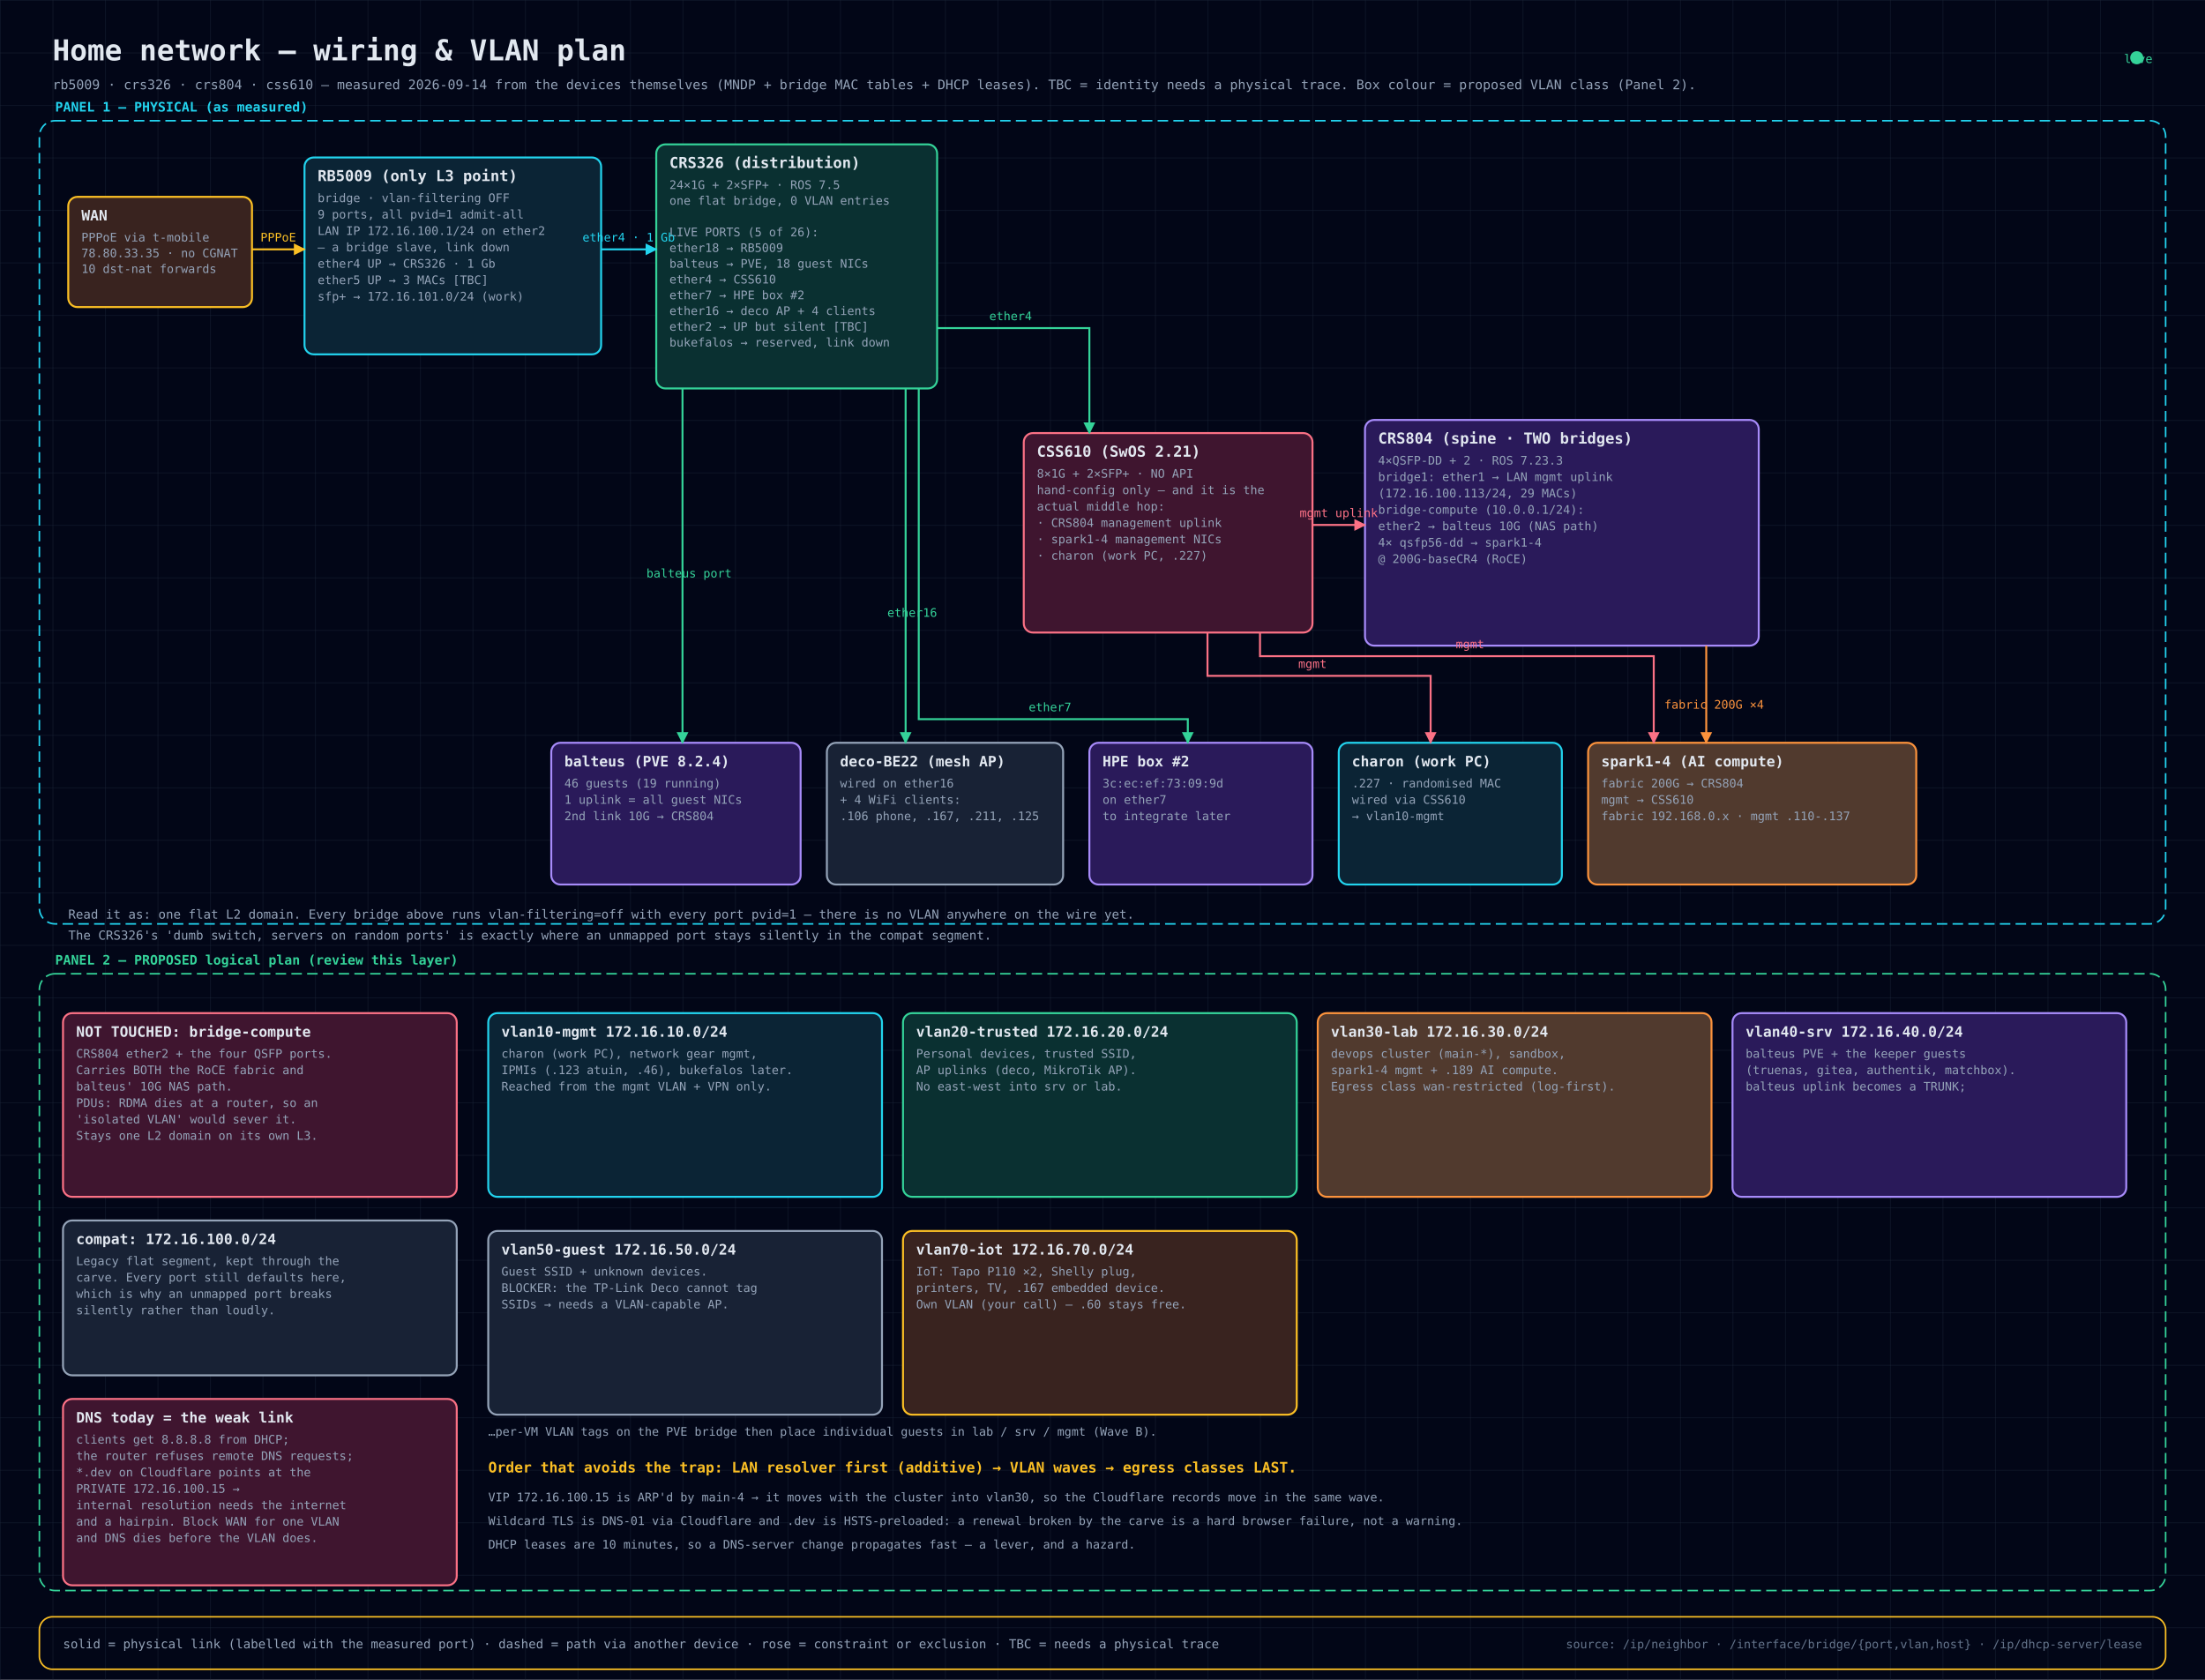
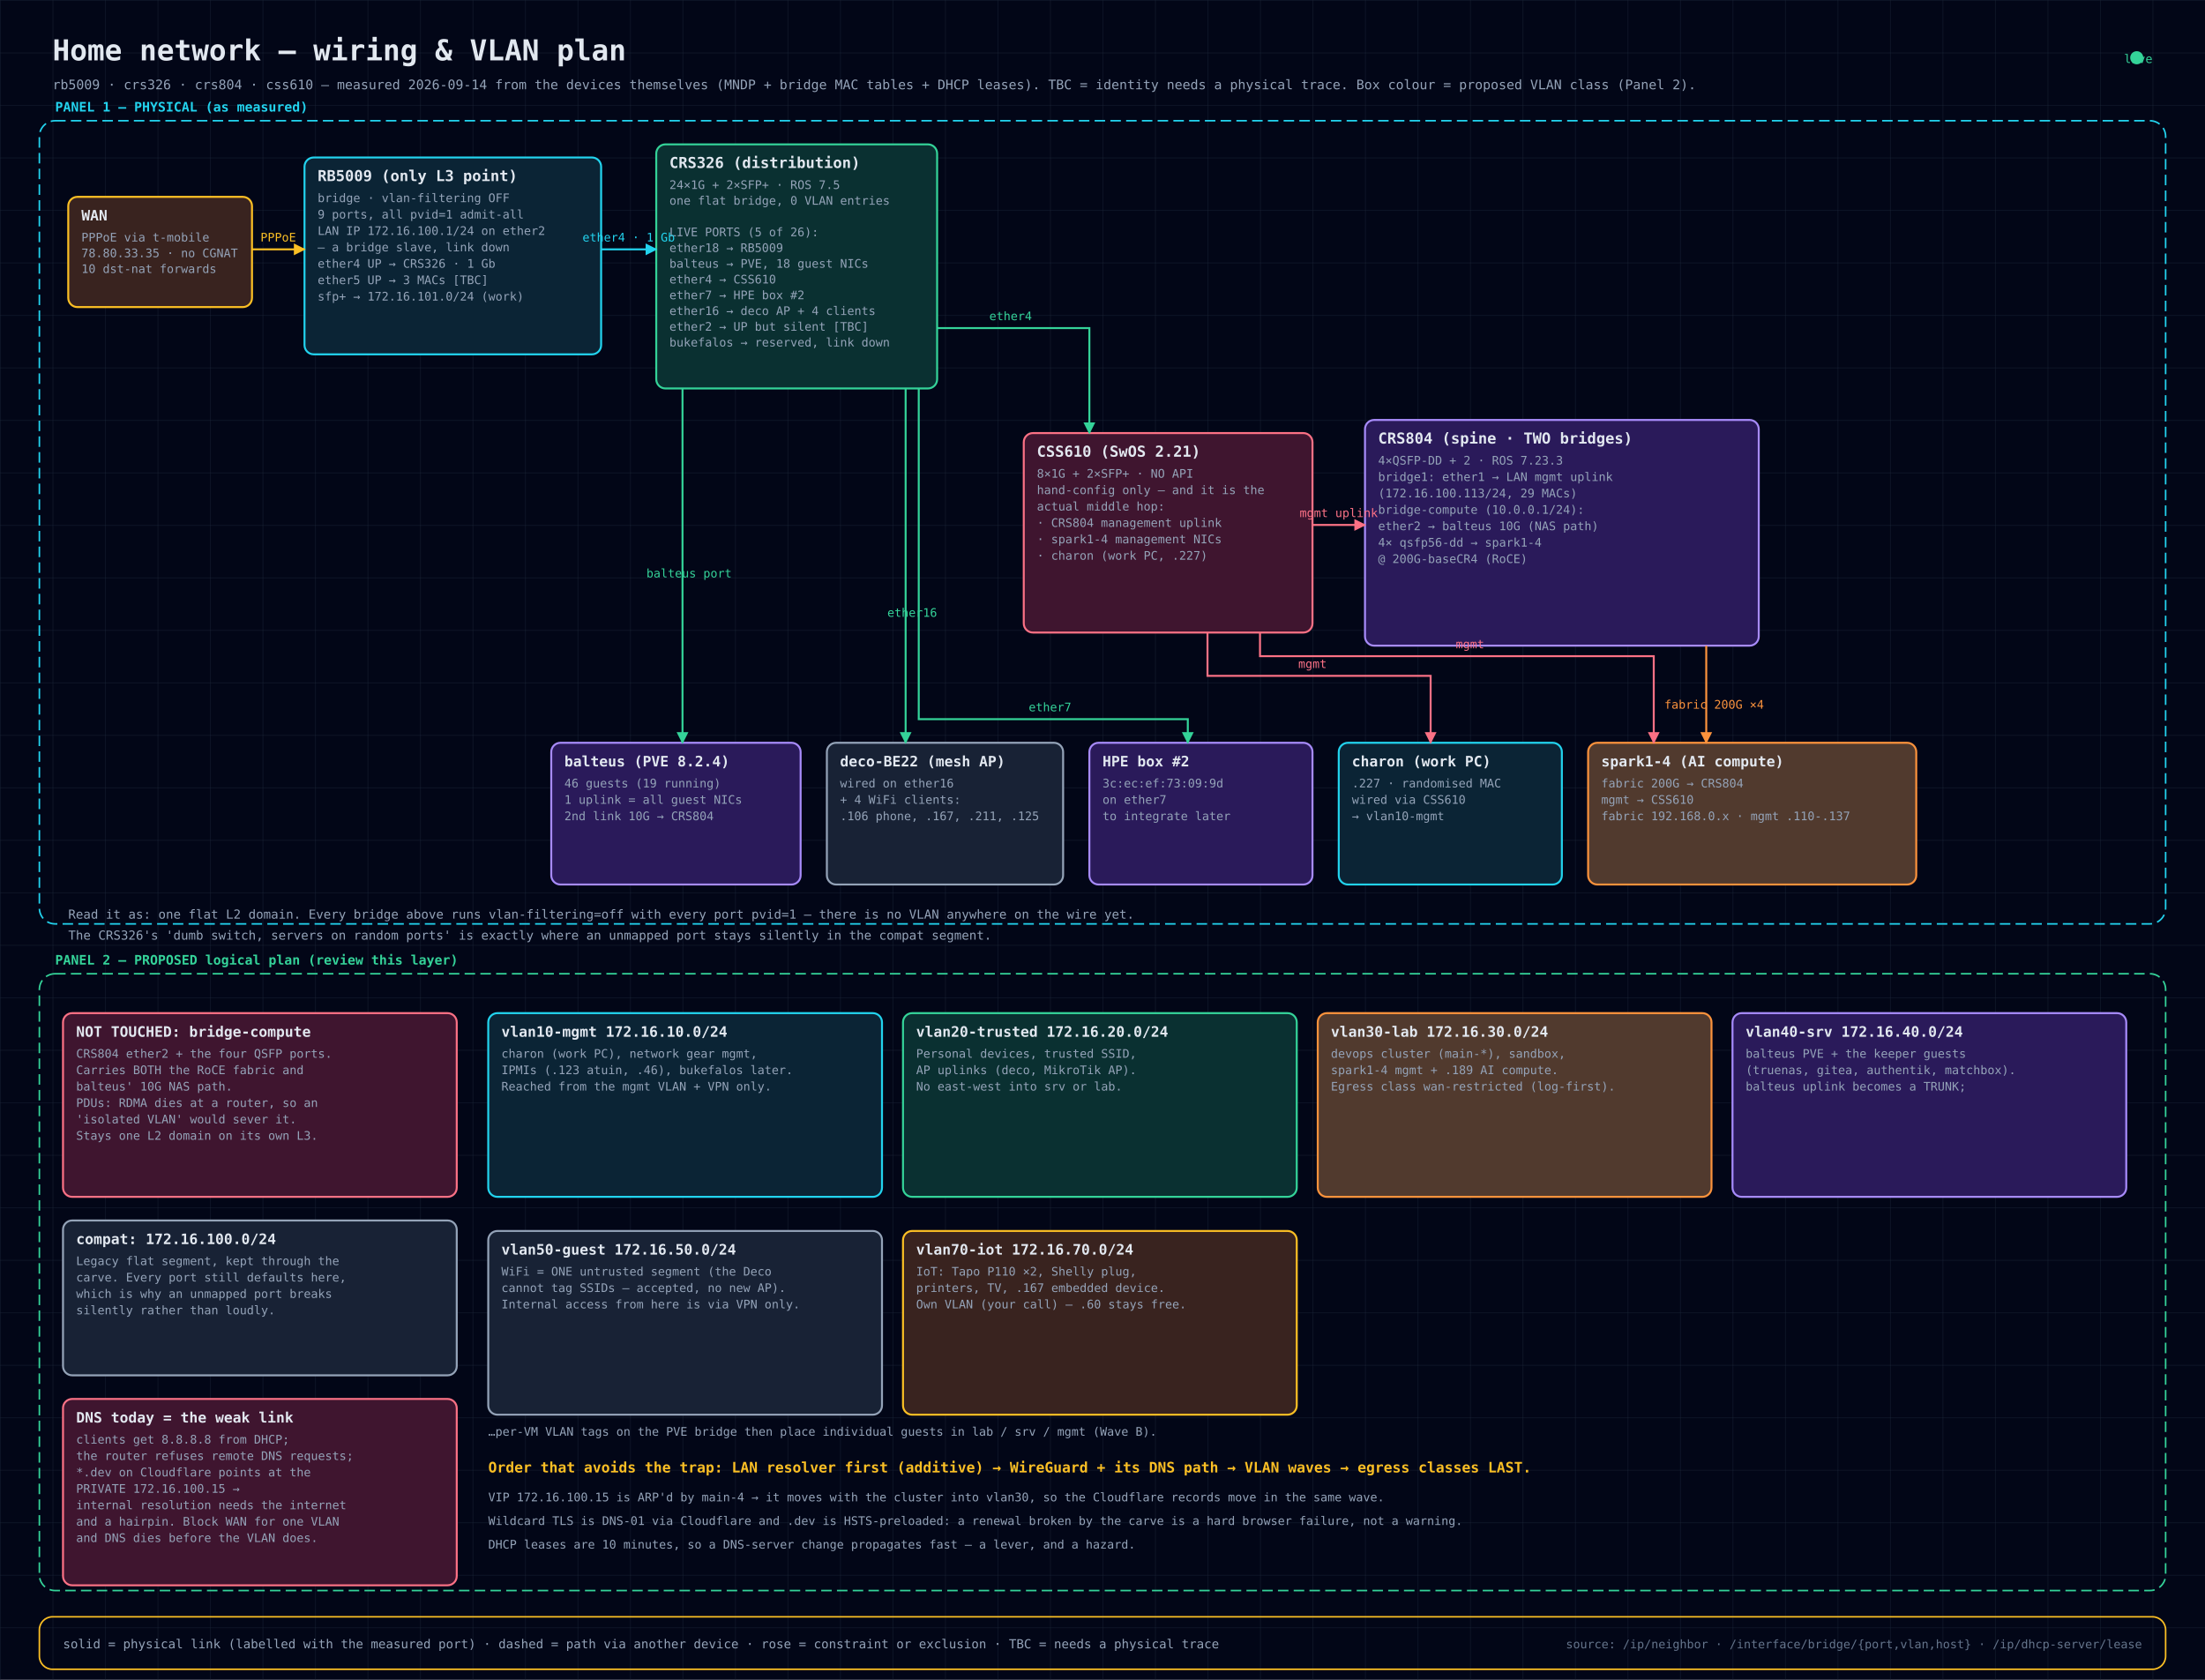
<svg xmlns="http://www.w3.org/2000/svg" viewBox="0 0 1680 1280" width="1680" height="1280" font-family="ui-monospace, SFMono-Regular, Menlo, Consolas, monospace">
  <defs>
    <marker id="a-94a3b8" viewBox="0 0 10 10" refX="9" refY="5" markerWidth="6" markerHeight="6" orient="auto">
      <path d="M 0 0 L 10 5 L 0 10 z" fill="#94a3b8" />
    </marker>
    <marker id="a-22d3ee" viewBox="0 0 10 10" refX="9" refY="5" markerWidth="6" markerHeight="6" orient="auto">
      <path d="M 0 0 L 10 5 L 0 10 z" fill="#22d3ee" />
    </marker>
    <marker id="a-34d399" viewBox="0 0 10 10" refX="9" refY="5" markerWidth="6" markerHeight="6" orient="auto">
      <path d="M 0 0 L 10 5 L 0 10 z" fill="#34d399" />
    </marker>
    <marker id="a-a78bfa" viewBox="0 0 10 10" refX="9" refY="5" markerWidth="6" markerHeight="6" orient="auto">
      <path d="M 0 0 L 10 5 L 0 10 z" fill="#a78bfa" />
    </marker>
    <marker id="a-fbbf24" viewBox="0 0 10 10" refX="9" refY="5" markerWidth="6" markerHeight="6" orient="auto">
      <path d="M 0 0 L 10 5 L 0 10 z" fill="#fbbf24" />
    </marker>
    <marker id="a-fb7185" viewBox="0 0 10 10" refX="9" refY="5" markerWidth="6" markerHeight="6" orient="auto">
      <path d="M 0 0 L 10 5 L 0 10 z" fill="#fb7185" />
    </marker>
    <marker id="a-fb923c" viewBox="0 0 10 10" refX="9" refY="5" markerWidth="6" markerHeight="6" orient="auto">
      <path d="M 0 0 L 10 5 L 0 10 z" fill="#fb923c" />
    </marker>
    <pattern id="grid" width="40" height="40" patternUnits="userSpaceOnUse">
      <path d="M 40 0 L 0 0 0 40" fill="none" stroke="#1e293b" stroke-width="0.5" />
    </pattern>
  </defs>
  <rect width="1680" height="1280" fill="#020617" />
  <rect width="1680" height="1280" fill="url(#grid)" />
  <text x="40.0" y="46.0" font-size="22" fill="#e2e8f0" text-anchor="start" font-weight="700">Home network — wiring &amp; VLAN plan</text>
  <text x="40.0" y="68.0" font-size="10" fill="#94a3b8" text-anchor="start" font-weight="normal">rb5009 · crs326 · crs804 · css610 — measured 2026-09-14 from the devices themselves (MNDP + bridge MAC tables + DHCP leases). TBC = identity needs a physical trace. Box colour = proposed VLAN class (Panel 2).</text>
  <circle cx="1628" cy="44" r="5" fill="#34d399" />
  <text x="1640.0" y="48.0" font-size="9" fill="#34d399" text-anchor="end" font-weight="normal">live</text>
  <rect x="30" y="92" width="1620" height="612" rx="12" fill="none" stroke="#22d3ee" stroke-width="1.2" stroke-dasharray="8,4" />
  <text x="42.0" y="85.0" font-size="10" fill="#22d3ee" text-anchor="start" font-weight="600">PANEL 1 — PHYSICAL (as measured)</text>
  <rect x="52" y="150" width="140" height="84" rx="7" fill="#0f172a" />
  <rect x="52" y="150" width="140" height="84" rx="7" fill="rgba(120,53,15,0.40)" stroke="#fbbf24" stroke-width="1.5" />
  <text x="62.0" y="168.0" font-size="11" fill="#e2e8f0" text-anchor="start" font-weight="600">WAN</text>
  <text x="62.0" y="184.0" font-size="9" fill="#94a3b8" text-anchor="start" font-weight="normal">PPPoE via t-mobile</text>
  <text x="62.0" y="196.0" font-size="9" fill="#94a3b8" text-anchor="start" font-weight="normal">78.80.33.35 · no CGNAT</text>
  <text x="62.0" y="208.0" font-size="9" fill="#94a3b8" text-anchor="start" font-weight="normal">10 dst-nat forwards</text>
  <rect x="232" y="120" width="226" height="150" rx="7" fill="#0f172a" />
  <rect x="232" y="120" width="226" height="150" rx="7" fill="rgba(8,51,68,0.45)" stroke="#22d3ee" stroke-width="1.5" />
  <text x="242.0" y="138.0" font-size="11.5" fill="#e2e8f0" text-anchor="start" font-weight="600">RB5009  (only L3 point)</text>
  <text x="242.0" y="154.0" font-size="9" fill="#94a3b8" text-anchor="start" font-weight="normal">bridge · vlan-filtering OFF</text>
  <text x="242.0" y="166.5" font-size="9" fill="#94a3b8" text-anchor="start" font-weight="normal">9 ports, all pvid=1 admit-all</text>
  <text x="242.0" y="179.0" font-size="9" fill="#94a3b8" text-anchor="start" font-weight="normal">LAN IP 172.16.100.1/24 on ether2</text>
  <text x="242.0" y="191.5" font-size="9" fill="#94a3b8" text-anchor="start" font-weight="normal">  — a bridge slave, link down</text>
  <text x="242.0" y="204.0" font-size="9" fill="#94a3b8" text-anchor="start" font-weight="normal">ether4 UP → CRS326 · 1 Gb</text>
  <text x="242.0" y="216.5" font-size="9" fill="#94a3b8" text-anchor="start" font-weight="normal">ether5 UP → 3 MACs [TBC]</text>
  <text x="242.0" y="229.0" font-size="9" fill="#94a3b8" text-anchor="start" font-weight="normal">sfp+ → 172.16.101.0/24 (work)</text>
  <rect x="500" y="110" width="214" height="186" rx="7" fill="#0f172a" />
  <rect x="500" y="110" width="214" height="186" rx="7" fill="rgba(6,78,59,0.45)" stroke="#34d399" stroke-width="1.5" />
  <text x="510.0" y="128.0" font-size="11.5" fill="#e2e8f0" text-anchor="start" font-weight="600">CRS326  (distribution)</text>
  <text x="510.0" y="144.0" font-size="9" fill="#94a3b8" text-anchor="start" font-weight="normal">24×1G + 2×SFP+ · ROS 7.5</text>
  <text x="510.0" y="156.0" font-size="9" fill="#94a3b8" text-anchor="start" font-weight="normal">one flat bridge, 0 VLAN entries</text>
  <text x="510.0" y="168.0" font-size="9" fill="#94a3b8" text-anchor="start" font-weight="normal" />
  <text x="510.0" y="180.0" font-size="9" fill="#94a3b8" text-anchor="start" font-weight="normal">LIVE PORTS (5 of 26):</text>
  <text x="510.0" y="192.0" font-size="9" fill="#94a3b8" text-anchor="start" font-weight="normal">ether18 → RB5009</text>
  <text x="510.0" y="204.0" font-size="9" fill="#94a3b8" text-anchor="start" font-weight="normal">balteus → PVE, 18 guest NICs</text>
  <text x="510.0" y="216.0" font-size="9" fill="#94a3b8" text-anchor="start" font-weight="normal">ether4  → CSS610</text>
  <text x="510.0" y="228.0" font-size="9" fill="#94a3b8" text-anchor="start" font-weight="normal">ether7  → HPE box #2</text>
  <text x="510.0" y="240.0" font-size="9" fill="#94a3b8" text-anchor="start" font-weight="normal">ether16 → deco AP + 4 clients</text>
  <text x="510.0" y="252.0" font-size="9" fill="#94a3b8" text-anchor="start" font-weight="normal">ether2  → UP but silent [TBC]</text>
  <text x="510.0" y="264.0" font-size="9" fill="#94a3b8" text-anchor="start" font-weight="normal">bukefalos → reserved, link down</text>
  <rect x="780" y="330" width="220" height="152" rx="7" fill="#0f172a" />
  <rect x="780" y="330" width="220" height="152" rx="7" fill="rgba(136,19,55,0.40)" stroke="#fb7185" stroke-width="1.5" />
  <text x="790.0" y="348.0" font-size="11.5" fill="#e2e8f0" text-anchor="start" font-weight="600">CSS610  (SwOS 2.21)</text>
  <text x="790.0" y="364.0" font-size="9" fill="#94a3b8" text-anchor="start" font-weight="normal">8×1G + 2×SFP+ · NO API</text>
  <text x="790.0" y="376.5" font-size="9" fill="#94a3b8" text-anchor="start" font-weight="normal">hand-config only — and it is the</text>
  <text x="790.0" y="389.0" font-size="9" fill="#94a3b8" text-anchor="start" font-weight="normal">actual middle hop:</text>
  <text x="790.0" y="401.5" font-size="9" fill="#94a3b8" text-anchor="start" font-weight="normal">  ·  CRS804 management uplink</text>
  <text x="790.0" y="414.0" font-size="9" fill="#94a3b8" text-anchor="start" font-weight="normal">  ·  spark1-4 management NICs</text>
  <text x="790.0" y="426.5" font-size="9" fill="#94a3b8" text-anchor="start" font-weight="normal">  ·  charon (work PC, .227)</text>
  <rect x="1040" y="320" width="300" height="172" rx="7" fill="#0f172a" />
  <rect x="1040" y="320" width="300" height="172" rx="7" fill="rgba(76,29,149,0.45)" stroke="#a78bfa" stroke-width="1.5" />
  <text x="1050.0" y="338.0" font-size="11.5" fill="#e2e8f0" text-anchor="start" font-weight="600">CRS804  (spine · TWO bridges)</text>
  <text x="1050.0" y="354.0" font-size="9" fill="#94a3b8" text-anchor="start" font-weight="normal">4×QSFP-DD + 2 · ROS 7.23.3</text>
  <text x="1050.0" y="366.5" font-size="9" fill="#94a3b8" text-anchor="start" font-weight="normal">bridge1: ether1 → LAN mgmt uplink</text>
  <text x="1050.0" y="379.0" font-size="9" fill="#94a3b8" text-anchor="start" font-weight="normal">  (172.16.100.113/24, 29 MACs)</text>
  <text x="1050.0" y="391.5" font-size="9" fill="#94a3b8" text-anchor="start" font-weight="normal">bridge-compute (10.0.0.1/24):</text>
  <text x="1050.0" y="404.0" font-size="9" fill="#94a3b8" text-anchor="start" font-weight="normal">  ether2 → balteus 10G (NAS path)</text>
  <text x="1050.0" y="416.5" font-size="9" fill="#94a3b8" text-anchor="start" font-weight="normal">  4× qsfp56-dd → spark1-4</text>
  <text x="1050.0" y="429.0" font-size="9" fill="#94a3b8" text-anchor="start" font-weight="normal">     @ 200G-baseCR4 (RoCE)</text>
  <rect x="420" y="566" width="190" height="108" rx="7" fill="#0f172a" />
  <rect x="420" y="566" width="190" height="108" rx="7" fill="rgba(76,29,149,0.45)" stroke="#a78bfa" stroke-width="1.5" />
  <text x="430.0" y="584.0" font-size="11" fill="#e2e8f0" text-anchor="start" font-weight="600">balteus  (PVE 8.2.4)</text>
  <text x="430.0" y="600.0" font-size="9" fill="#94a3b8" text-anchor="start" font-weight="normal">46 guests (19 running)</text>
  <text x="430.0" y="612.5" font-size="9" fill="#94a3b8" text-anchor="start" font-weight="normal">1 uplink = all guest NICs</text>
  <text x="430.0" y="625.0" font-size="9" fill="#94a3b8" text-anchor="start" font-weight="normal">2nd link 10G → CRS804</text>
  <rect x="630" y="566" width="180" height="108" rx="7" fill="#0f172a" />
  <rect x="630" y="566" width="180" height="108" rx="7" fill="rgba(30,41,59,0.65)" stroke="#94a3b8" stroke-width="1.5" />
  <text x="640.0" y="584.0" font-size="11" fill="#e2e8f0" text-anchor="start" font-weight="600">deco-BE22  (mesh AP)</text>
  <text x="640.0" y="600.0" font-size="9" fill="#94a3b8" text-anchor="start" font-weight="normal">wired on ether16</text>
  <text x="640.0" y="612.5" font-size="9" fill="#94a3b8" text-anchor="start" font-weight="normal">+ 4 WiFi clients:</text>
  <text x="640.0" y="625.0" font-size="9" fill="#94a3b8" text-anchor="start" font-weight="normal">.106 phone, .167, .211, .125</text>
  <rect x="830" y="566" width="170" height="108" rx="7" fill="#0f172a" />
  <rect x="830" y="566" width="170" height="108" rx="7" fill="rgba(76,29,149,0.45)" stroke="#a78bfa" stroke-width="1.5" />
  <text x="840.0" y="584.0" font-size="11" fill="#e2e8f0" text-anchor="start" font-weight="600">HPE box #2</text>
  <text x="840.0" y="600.0" font-size="9" fill="#94a3b8" text-anchor="start" font-weight="normal">3c:ec:ef:73:09:9d</text>
  <text x="840.0" y="612.5" font-size="9" fill="#94a3b8" text-anchor="start" font-weight="normal">on ether7</text>
  <text x="840.0" y="625.0" font-size="9" fill="#94a3b8" text-anchor="start" font-weight="normal">to integrate later</text>
  <rect x="1020" y="566" width="170" height="108" rx="7" fill="#0f172a" />
  <rect x="1020" y="566" width="170" height="108" rx="7" fill="rgba(8,51,68,0.45)" stroke="#22d3ee" stroke-width="1.5" />
  <text x="1030.0" y="584.0" font-size="11" fill="#e2e8f0" text-anchor="start" font-weight="600">charon  (work PC)</text>
  <text x="1030.0" y="600.0" font-size="9" fill="#94a3b8" text-anchor="start" font-weight="normal">.227 · randomised MAC</text>
  <text x="1030.0" y="612.5" font-size="9" fill="#94a3b8" text-anchor="start" font-weight="normal">wired via CSS610</text>
  <text x="1030.0" y="625.0" font-size="9" fill="#94a3b8" text-anchor="start" font-weight="normal">→ vlan10-mgmt</text>
  <rect x="1210" y="566" width="250" height="108" rx="7" fill="#0f172a" />
  <rect x="1210" y="566" width="250" height="108" rx="7" fill="rgba(251,146,60,0.28)" stroke="#fb923c" stroke-width="1.5" />
  <text x="1220.0" y="584.0" font-size="11" fill="#e2e8f0" text-anchor="start" font-weight="600">spark1-4  (AI compute)</text>
  <text x="1220.0" y="600.0" font-size="9" fill="#94a3b8" text-anchor="start" font-weight="normal">fabric 200G → CRS804</text>
  <text x="1220.0" y="612.5" font-size="9" fill="#94a3b8" text-anchor="start" font-weight="normal">mgmt → CSS610</text>
  <text x="1220.0" y="625.0" font-size="9" fill="#94a3b8" text-anchor="start" font-weight="normal">fabric 192.168.0.x · mgmt .110-.137</text>
  <path d="M 192.0 190.0 L 232.0 190.0" fill="none" stroke="#fbbf24" stroke-width="1.5" marker-end="url(#a-fbbf24)" />
  <text x="212.0" y="184.0" font-size="9" fill="#fbbf24" text-anchor="middle" font-weight="normal">PPPoE</text>
  <path d="M 458.0 190.0 L 500.0 190.0" fill="none" stroke="#22d3ee" stroke-width="1.5" marker-end="url(#a-22d3ee)" />
  <text x="479.0" y="184.0" font-size="9" fill="#22d3ee" text-anchor="middle" font-weight="normal">ether4 · 1 Gb</text>
  <path d="M 714.0 250.0 L 830.0 250.0 L 830.0 330.0" fill="none" stroke="#34d399" stroke-width="1.5" marker-end="url(#a-34d399)" />
  <text x="770.0" y="244.0" font-size="9" fill="#34d399" text-anchor="middle" font-weight="normal">ether4</text>
  <path d="M 1000.0 400.0 L 1040.0 400.0" fill="none" stroke="#fb7185" stroke-width="1.5" marker-end="url(#a-fb7185)" />
  <text x="1020.0" y="394.0" font-size="9" fill="#fb7185" text-anchor="middle" font-weight="normal">mgmt uplink</text>
  <path d="M 520.0 296.0 L 520.0 566.0" fill="none" stroke="#34d399" stroke-width="1.5" marker-end="url(#a-34d399)" />
  <text x="525.0" y="440.0" font-size="9" fill="#34d399" text-anchor="middle" font-weight="normal">balteus port</text>
  <path d="M 690.0 296.0 L 690.0 566.0" fill="none" stroke="#34d399" stroke-width="1.5" marker-end="url(#a-34d399)" />
  <text x="695.0" y="470.0" font-size="9" fill="#34d399" text-anchor="middle" font-weight="normal">ether16</text>
  <path d="M 700.0 296.0 L 700.0 548.0 L 905.0 548.0 L 905.0 566.0" fill="none" stroke="#34d399" stroke-width="1.5" marker-end="url(#a-34d399)" />
  <text x="800.0" y="542.0" font-size="9" fill="#34d399" text-anchor="middle" font-weight="normal">ether7</text>
  <path d="M 920.0 482.0 L 920.0 515.0 L 1090.0 515.0 L 1090.0 566.0" fill="none" stroke="#fb7185" stroke-width="1.5" marker-end="url(#a-fb7185)" />
  <text x="1000.0" y="509.0" font-size="9" fill="#fb7185" text-anchor="middle" font-weight="normal">mgmt</text>
  <path d="M 960.0 482.0 L 960.0 500.0 L 1260.0 500.0 L 1260.0 566.0" fill="none" stroke="#fb7185" stroke-width="1.5" marker-end="url(#a-fb7185)" />
  <text x="1120.0" y="494.0" font-size="9" fill="#fb7185" text-anchor="middle" font-weight="normal">mgmt</text>
  <path d="M 1300.0 492.0 L 1300.0 566.0" fill="none" stroke="#fb923c" stroke-width="1.5" marker-end="url(#a-fb923c)" />
  <text x="1306.0" y="540.0" font-size="9" fill="#fb923c" text-anchor="middle" font-weight="normal">fabric 200G ×4</text>
  <text x="52.0" y="700.0" font-size="9.5" fill="#94a3b8" text-anchor="start" font-weight="normal">Read it as: one flat L2 domain. Every bridge above runs vlan-filtering=off with every port pvid=1 — there is no VLAN anywhere on the wire yet.</text>
  <text x="52.0" y="716.0" font-size="9.5" fill="#94a3b8" text-anchor="start" font-weight="normal">The CRS326's 'dumb switch, servers on random ports' is exactly where an unmapped port stays silently in the compat segment.</text>
  <rect x="30" y="742" width="1620" height="470" rx="12" fill="none" stroke="#34d399" stroke-width="1.2" stroke-dasharray="8,4" />
  <text x="42.0" y="735.0" font-size="10" fill="#34d399" text-anchor="start" font-weight="600">PANEL 2 — PROPOSED logical plan (review this layer)</text>
  <rect x="48" y="772" width="300" height="140" rx="7" fill="#0f172a" />
  <rect x="48" y="772" width="300" height="140" rx="7" fill="rgba(136,19,55,0.40)" stroke="#fb7185" stroke-width="1.5" />
  <text x="58.0" y="790.0" font-size="11" fill="#e2e8f0" text-anchor="start" font-weight="600">NOT TOUCHED: bridge-compute</text>
  <text x="58.0" y="806.0" font-size="9" fill="#94a3b8" text-anchor="start" font-weight="normal">CRS804 ether2 + the four QSFP ports.</text>
  <text x="58.0" y="818.5" font-size="9" fill="#94a3b8" text-anchor="start" font-weight="normal">Carries BOTH the RoCE fabric and</text>
  <text x="58.0" y="831.0" font-size="9" fill="#94a3b8" text-anchor="start" font-weight="normal">balteus' 10G NAS path.</text>
  <text x="58.0" y="843.5" font-size="9" fill="#94a3b8" text-anchor="start" font-weight="normal">PDUs: RDMA dies at a router, so an</text>
  <text x="58.0" y="856.0" font-size="9" fill="#94a3b8" text-anchor="start" font-weight="normal">'isolated VLAN' would sever it.</text>
  <text x="58.0" y="868.5" font-size="9" fill="#94a3b8" text-anchor="start" font-weight="normal">Stays one L2 domain on its own L3.</text>
  <rect x="372" y="772" width="300" height="140" rx="7" fill="#0f172a" />
  <rect x="372" y="772" width="300" height="140" rx="7" fill="rgba(8,51,68,0.45)" stroke="#22d3ee" stroke-width="1.5" />
  <text x="382.0" y="790.0" font-size="11" fill="#e2e8f0" text-anchor="start" font-weight="600">vlan10-mgmt   172.16.10.0/24</text>
  <text x="382.0" y="806.0" font-size="9" fill="#94a3b8" text-anchor="start" font-weight="normal">charon (work PC), network gear mgmt,</text>
  <text x="382.0" y="818.5" font-size="9" fill="#94a3b8" text-anchor="start" font-weight="normal">IPMIs (.123 atuin, .46), bukefalos later.</text>
  <text x="382.0" y="831.0" font-size="9" fill="#94a3b8" text-anchor="start" font-weight="normal">Reached from the mgmt VLAN + VPN only.</text>
  <rect x="688" y="772" width="300" height="140" rx="7" fill="#0f172a" />
  <rect x="688" y="772" width="300" height="140" rx="7" fill="rgba(6,78,59,0.45)" stroke="#34d399" stroke-width="1.5" />
  <text x="698.0" y="790.0" font-size="11" fill="#e2e8f0" text-anchor="start" font-weight="600">vlan20-trusted   172.16.20.0/24</text>
  <text x="698.0" y="806.0" font-size="9" fill="#94a3b8" text-anchor="start" font-weight="normal">Personal devices, trusted SSID,</text>
  <text x="698.0" y="818.5" font-size="9" fill="#94a3b8" text-anchor="start" font-weight="normal">AP uplinks (deco, MikroTik AP).</text>
  <text x="698.0" y="831.0" font-size="9" fill="#94a3b8" text-anchor="start" font-weight="normal">No east-west into srv or lab.</text>
  <rect x="1004" y="772" width="300" height="140" rx="7" fill="#0f172a" />
  <rect x="1004" y="772" width="300" height="140" rx="7" fill="rgba(251,146,60,0.28)" stroke="#fb923c" stroke-width="1.5" />
  <text x="1014.0" y="790.0" font-size="11" fill="#e2e8f0" text-anchor="start" font-weight="600">vlan30-lab   172.16.30.0/24</text>
  <text x="1014.0" y="806.0" font-size="9" fill="#94a3b8" text-anchor="start" font-weight="normal">devops cluster (main-*), sandbox,</text>
  <text x="1014.0" y="818.5" font-size="9" fill="#94a3b8" text-anchor="start" font-weight="normal">spark1-4 mgmt + .189 AI compute.</text>
  <text x="1014.0" y="831.0" font-size="9" fill="#94a3b8" text-anchor="start" font-weight="normal">Egress class wan-restricted (log-first).</text>
  <rect x="1320" y="772" width="300" height="140" rx="7" fill="#0f172a" />
  <rect x="1320" y="772" width="300" height="140" rx="7" fill="rgba(76,29,149,0.45)" stroke="#a78bfa" stroke-width="1.5" />
  <text x="1330.0" y="790.0" font-size="11" fill="#e2e8f0" text-anchor="start" font-weight="600">vlan40-srv   172.16.40.0/24</text>
  <text x="1330.0" y="806.0" font-size="9" fill="#94a3b8" text-anchor="start" font-weight="normal">balteus PVE + the keeper guests</text>
  <text x="1330.0" y="818.5" font-size="9" fill="#94a3b8" text-anchor="start" font-weight="normal">(truenas, gitea, authentik, matchbox).</text>
  <text x="1330.0" y="831.0" font-size="9" fill="#94a3b8" text-anchor="start" font-weight="normal">balteus uplink becomes a TRUNK;</text>
  <rect x="372" y="938" width="300" height="140" rx="7" fill="#0f172a" />
  <rect x="372" y="938" width="300" height="140" rx="7" fill="rgba(30,41,59,0.65)" stroke="#94a3b8" stroke-width="1.5" />
  <text x="382.0" y="956.0" font-size="11" fill="#e2e8f0" text-anchor="start" font-weight="600">vlan50-guest   172.16.50.0/24</text>
-   <text x="382.0" y="972.0" font-size="9" fill="#94a3b8" text-anchor="start" font-weight="normal">Guest SSID + unknown devices.</text>
-   <text x="382.0" y="984.5" font-size="9" fill="#94a3b8" text-anchor="start" font-weight="normal">BLOCKER: the TP-Link Deco cannot tag</text>
-   <text x="382.0" y="997.0" font-size="9" fill="#94a3b8" text-anchor="start" font-weight="normal">SSIDs → needs a VLAN-capable AP.</text>
+   <text x="382.0" y="972.0" font-size="9" fill="#94a3b8" text-anchor="start" font-weight="normal">WiFi = ONE untrusted segment (the Deco</text>
+   <text x="382.0" y="984.5" font-size="9" fill="#94a3b8" text-anchor="start" font-weight="normal">cannot tag SSIDs — accepted, no new AP).</text>
+   <text x="382.0" y="997.0" font-size="9" fill="#94a3b8" text-anchor="start" font-weight="normal">Internal access from here is via VPN only.</text>
  <rect x="688" y="938" width="300" height="140" rx="7" fill="#0f172a" />
  <rect x="688" y="938" width="300" height="140" rx="7" fill="rgba(120,53,15,0.40)" stroke="#fbbf24" stroke-width="1.5" />
  <text x="698.0" y="956.0" font-size="11" fill="#e2e8f0" text-anchor="start" font-weight="600">vlan70-iot   172.16.70.0/24</text>
  <text x="698.0" y="972.0" font-size="9" fill="#94a3b8" text-anchor="start" font-weight="normal">IoT: Tapo P110 ×2, Shelly plug,</text>
  <text x="698.0" y="984.5" font-size="9" fill="#94a3b8" text-anchor="start" font-weight="normal">printers, TV, .167 embedded device.</text>
  <text x="698.0" y="997.0" font-size="9" fill="#94a3b8" text-anchor="start" font-weight="normal">Own VLAN (your call) — .60 stays free.</text>
  <text x="372.0" y="1094.0" font-size="9" fill="#94a3b8" text-anchor="start" font-weight="normal">…per-VM VLAN tags on the PVE bridge then place individual guests in lab / srv / mgmt (Wave B).</text>
  <rect x="48" y="930" width="300" height="118" rx="7" fill="#0f172a" />
  <rect x="48" y="930" width="300" height="118" rx="7" fill="rgba(30,41,59,0.65)" stroke="#94a3b8" stroke-width="1.5" />
  <text x="58.0" y="948.0" font-size="11" fill="#e2e8f0" text-anchor="start" font-weight="600">compat: 172.16.100.0/24</text>
  <text x="58.0" y="964.0" font-size="9" fill="#94a3b8" text-anchor="start" font-weight="normal">Legacy flat segment, kept through the</text>
  <text x="58.0" y="976.5" font-size="9" fill="#94a3b8" text-anchor="start" font-weight="normal">carve. Every port still defaults here,</text>
  <text x="58.0" y="989.0" font-size="9" fill="#94a3b8" text-anchor="start" font-weight="normal">which is why an unmapped port breaks</text>
  <text x="58.0" y="1001.5" font-size="9" fill="#94a3b8" text-anchor="start" font-weight="normal">silently rather than loudly.</text>
  <rect x="48" y="1066" width="300" height="142" rx="7" fill="#0f172a" />
  <rect x="48" y="1066" width="300" height="142" rx="7" fill="rgba(136,19,55,0.40)" stroke="#fb7185" stroke-width="1.5" />
  <text x="58.0" y="1084.0" font-size="11" fill="#e2e8f0" text-anchor="start" font-weight="600">DNS today = the weak link</text>
  <text x="58.0" y="1100.0" font-size="9" fill="#94a3b8" text-anchor="start" font-weight="normal">clients get 8.8.8.8 from DHCP;</text>
  <text x="58.0" y="1112.5" font-size="9" fill="#94a3b8" text-anchor="start" font-weight="normal">the router refuses remote DNS requests;</text>
  <text x="58.0" y="1125.0" font-size="9" fill="#94a3b8" text-anchor="start" font-weight="normal">*.dev on Cloudflare points at the</text>
  <text x="58.0" y="1137.5" font-size="9" fill="#94a3b8" text-anchor="start" font-weight="normal">PRIVATE 172.16.100.15 →</text>
  <text x="58.0" y="1150.0" font-size="9" fill="#94a3b8" text-anchor="start" font-weight="normal">internal resolution needs the internet</text>
  <text x="58.0" y="1162.5" font-size="9" fill="#94a3b8" text-anchor="start" font-weight="normal">and a hairpin. Block WAN for one VLAN</text>
  <text x="58.0" y="1175.0" font-size="9" fill="#94a3b8" text-anchor="start" font-weight="normal">and DNS dies before the VLAN does.</text>
-   <text x="372.0" y="1122.0" font-size="11" fill="#fbbf24" text-anchor="start" font-weight="600">Order that avoids the trap:   LAN resolver first (additive)   →   VLAN waves   →   egress classes LAST.</text>
+   <text x="372.0" y="1122.0" font-size="11" fill="#fbbf24" text-anchor="start" font-weight="600">Order that avoids the trap:   LAN resolver first (additive)   →   WireGuard + its DNS path   →   VLAN waves   →   egress classes LAST.</text>
  <text x="372.0" y="1144.0" font-size="9" fill="#94a3b8" text-anchor="start" font-weight="normal">VIP 172.16.100.15 is ARP'd by main-4 → it moves with the cluster into vlan30, so the Cloudflare records move in the same wave.</text>
  <text x="372.0" y="1162.0" font-size="9" fill="#94a3b8" text-anchor="start" font-weight="normal">Wildcard TLS is DNS-01 via Cloudflare and .dev is HSTS-preloaded: a renewal broken by the carve is a hard browser failure, not a warning.</text>
  <text x="372.0" y="1180.0" font-size="9" fill="#94a3b8" text-anchor="start" font-weight="normal">DHCP leases are 10 minutes, so a DNS-server change propagates fast — a lever, and a hazard.</text>
  <rect x="30" y="1232" width="1620" height="40" rx="10" fill="none" stroke="#fbbf24" stroke-width="1.2" stroke-dasharray="1,0" />
  <text x="48.0" y="1256.0" font-size="9.5" fill="#94a3b8" text-anchor="start" font-weight="normal">solid = physical link (labelled with the measured port) · dashed = path via another device · rose = constraint or exclusion · TBC = needs a physical trace</text>
  <text x="1632.0" y="1256.0" font-size="9" fill="#64748b" text-anchor="end" font-weight="normal">source: /ip/neighbor · /interface/bridge/{port,vlan,host} · /ip/dhcp-server/lease</text>
</svg>
